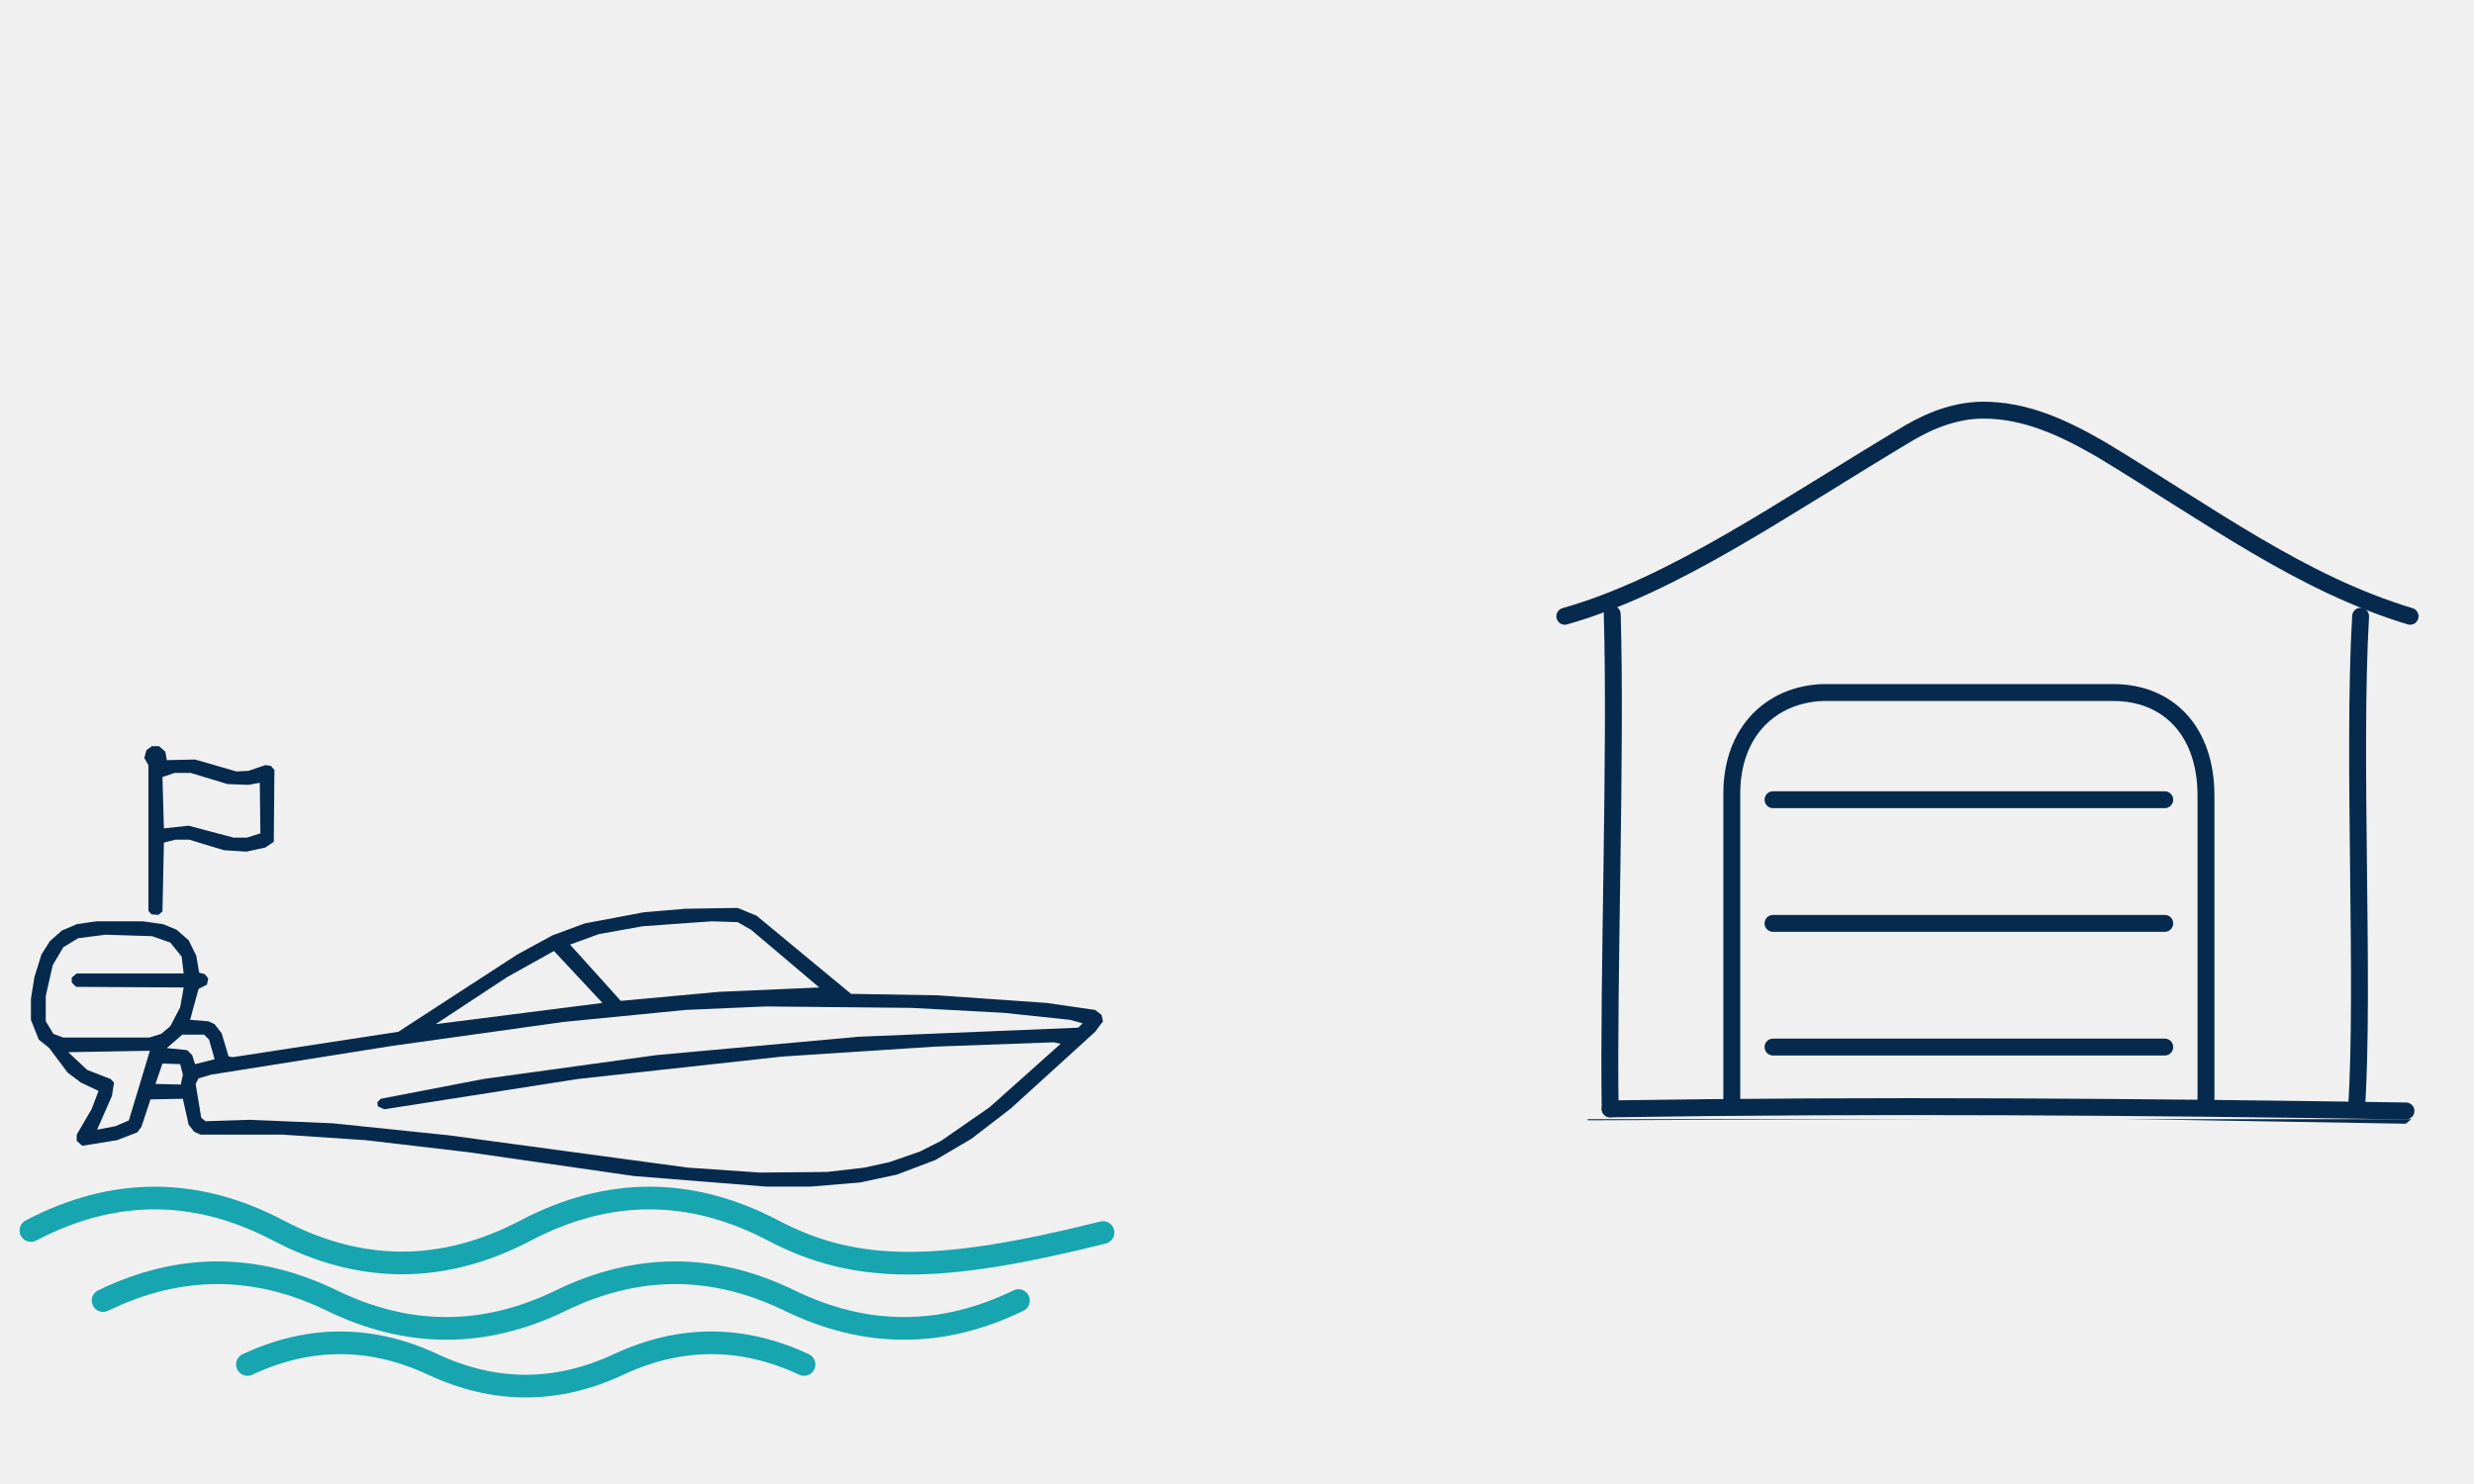
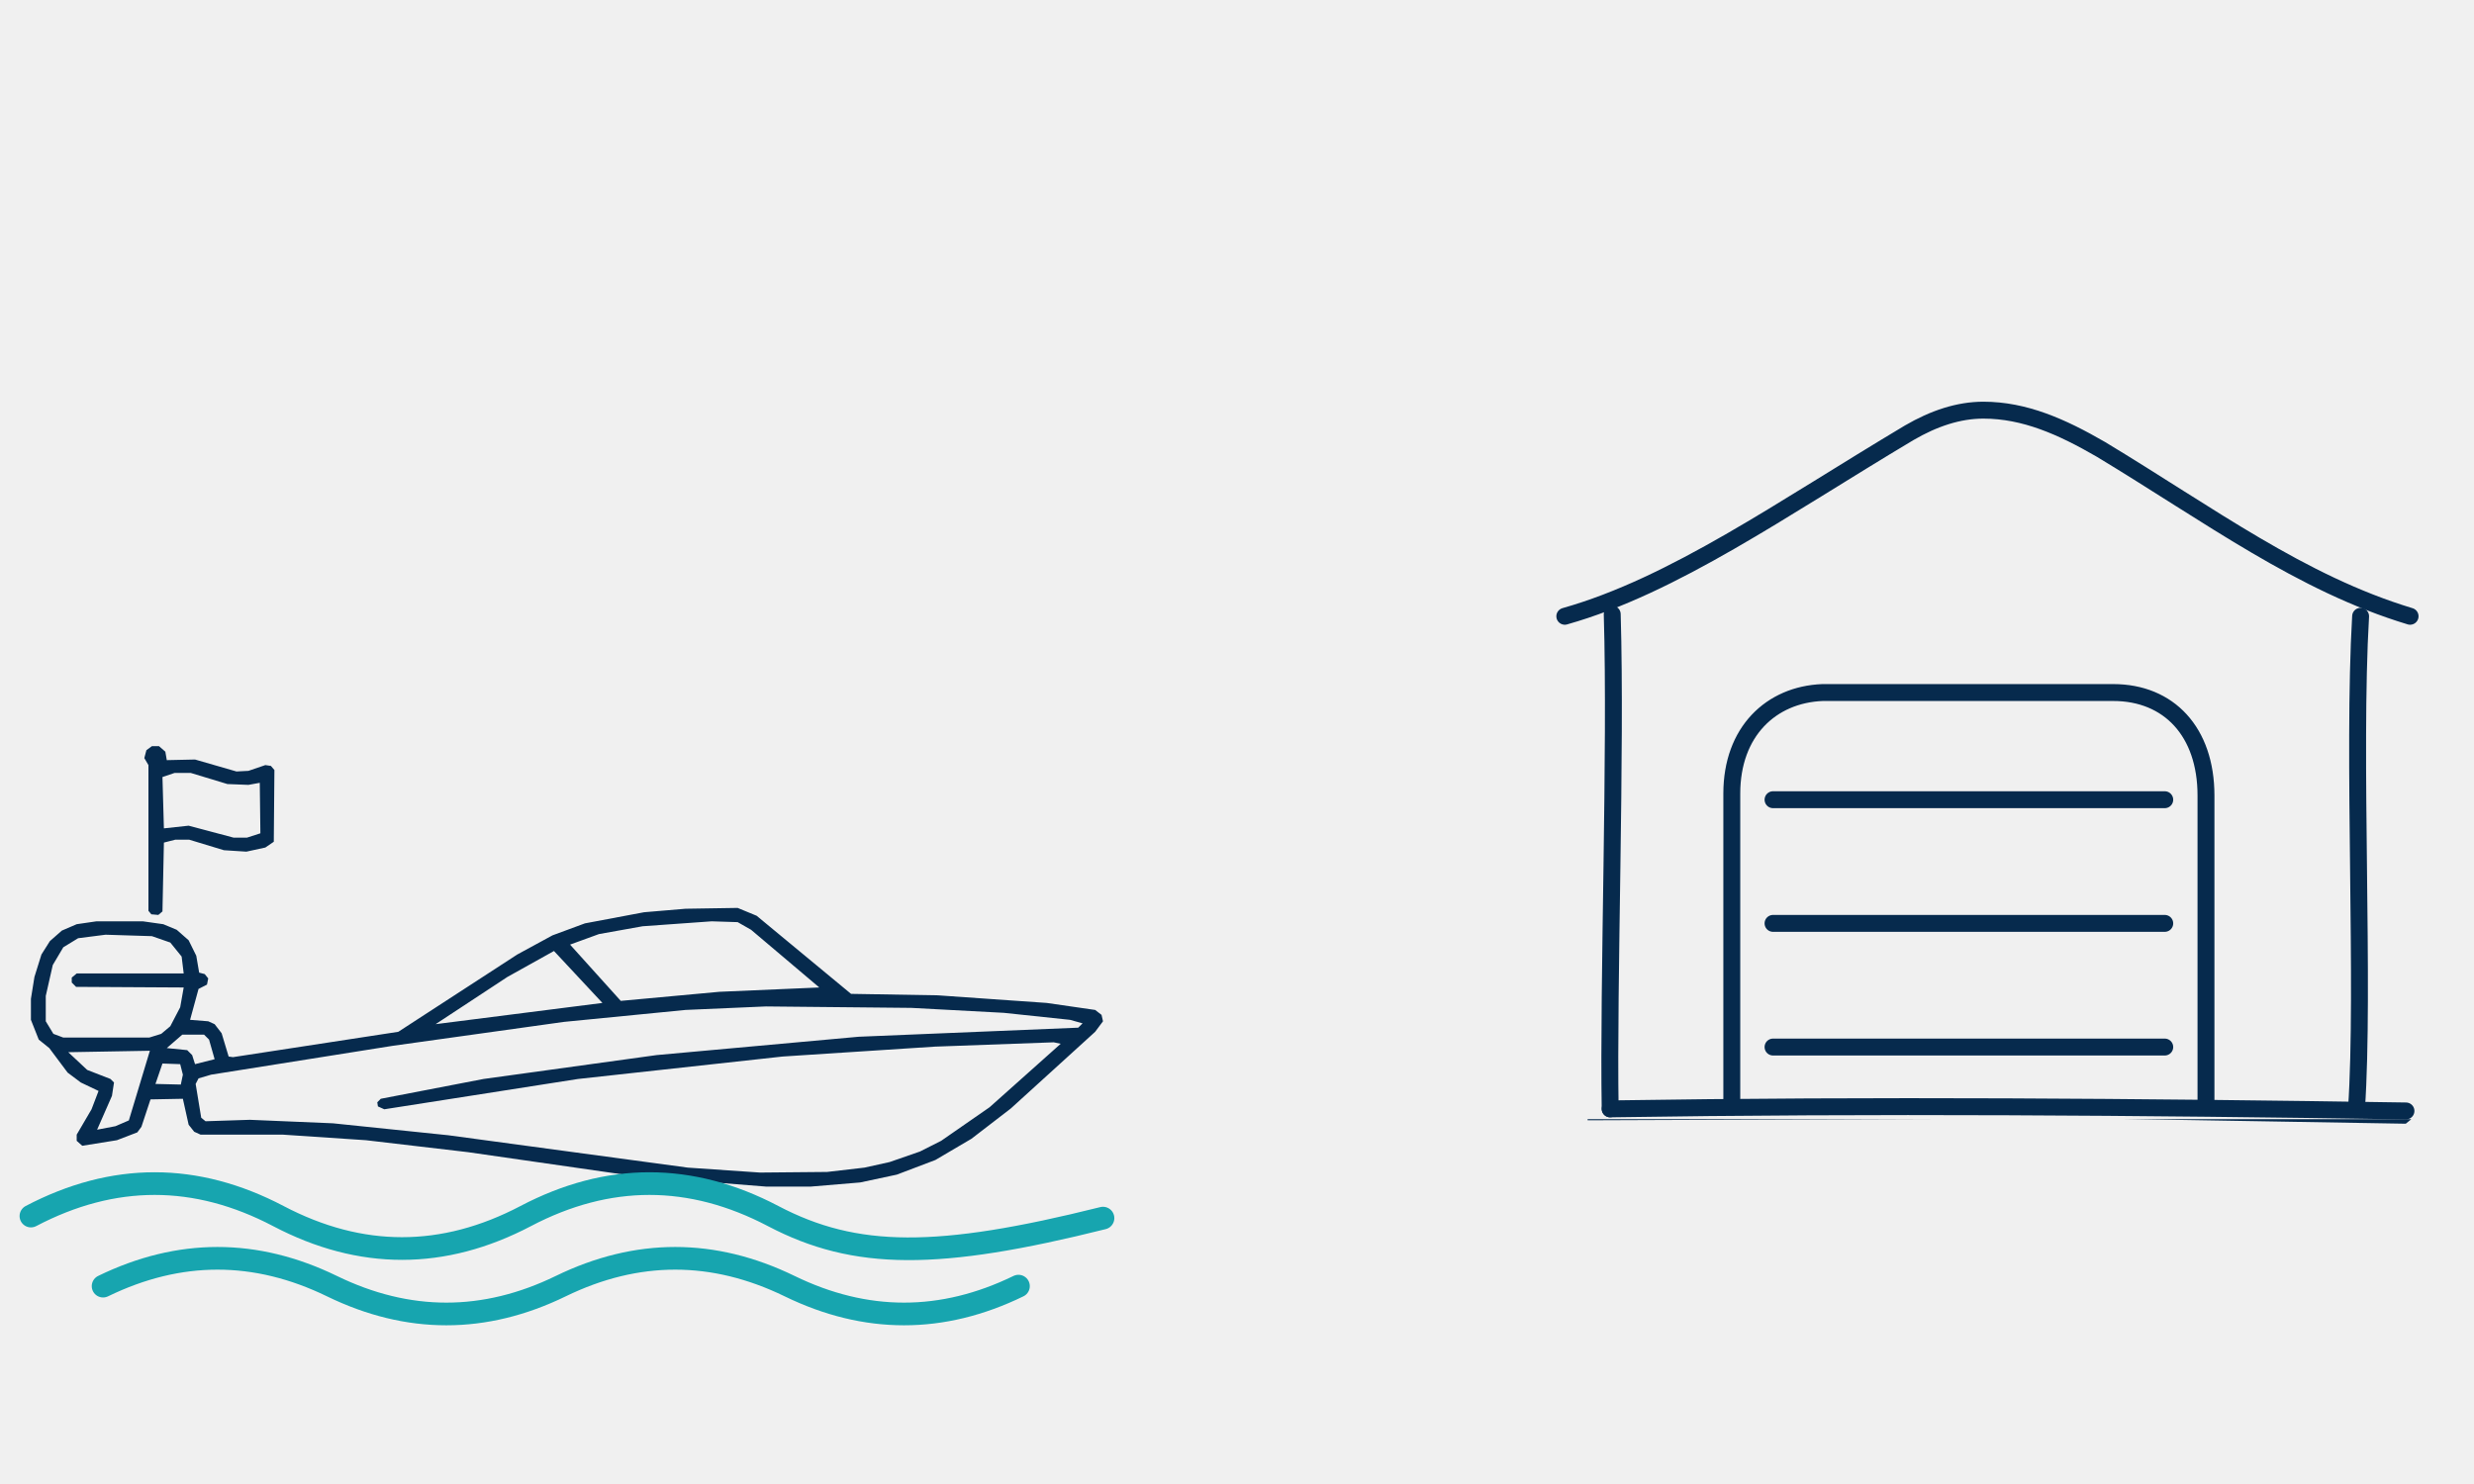
<svg xmlns="http://www.w3.org/2000/svg" viewBox="0 0 120 72" role="img" aria-hidden="true">
  <defs>
    <clipPath id="steg-abstand">
      <rect x="0" y="0" width="120" height="49" />
      <rect x="77" y="49" width="43" height="23" />
    </clipPath>
    <mask id="werft-neu" maskUnits="userSpaceOnUse" x="0" y="0" width="120" height="72">
      <rect width="120" height="72" fill="#fff" />
      <rect x="74.8" y="26" width="43.2" height="28.3" fill="#000" />
    </mask>
  </defs>
  <g fill="none" stroke="#062a4d" stroke-width=".82" stroke-linecap="round" stroke-linejoin="round">
    <path fill="#062a4d" stroke="none" fill-rule="evenodd" d="M53.50 49.55L53.43 49.24L53.12 49.00L50.77 48.66L45.48 48.29L41.28 48.22L36.70 44.43L35.78 44.05L33.25 44.09L31.24 44.26L28.37 44.80L26.80 45.38L25.09 46.31L19.32 50.06L11.30 51.29L11.09 51.26L10.75 50.13L10.41 49.69L10.10 49.55L9.22 49.48L9.63 47.98L10.04 47.77L10.10 47.47L9.93 47.26L9.66 47.19L9.52 46.37L9.15 45.62L8.57 45.11L7.92 44.84L6.93 44.70L4.68 44.70L3.72 44.84L3.00 45.15L2.42 45.66L2.01 46.31L1.67 47.40L1.50 48.46L1.50 49.48L1.88 50.44L2.39 50.85L3.28 52.04L3.92 52.52L4.78 52.93L4.44 53.82L3.72 55.05L3.72 55.35L3.99 55.59L5.67 55.32L6.66 54.94L6.86 54.67L7.30 53.34L8.87 53.31L9.15 54.57L9.42 54.91L9.73 55.05L13.72 55.05L17.75 55.32L22.70 55.90L30.76 57.06L37.15 57.57L39.33 57.57L41.72 57.37L43.50 56.99L45.37 56.28L47.12 55.25L49.03 53.78L53.12 50.06ZM7.88 51.60L8.74 51.63L8.87 52.14L8.77 52.62L7.54 52.59ZM7.27 50.98L6.25 54.36L5.60 54.64L4.71 54.81L5.43 53.17L5.53 52.52L5.36 52.35L4.23 51.91L3.31 51.05ZM8.09 50.85L8.84 50.20L9.90 50.20L10.14 50.44L10.41 51.39L9.46 51.63L9.32 51.19L9.08 50.95ZM52.51 49.65L52.30 49.86L41.65 50.30L31.85 51.19L23.45 52.35L18.47 53.31L18.30 53.48L18.33 53.68L18.64 53.82L28.03 52.35L37.96 51.26L45.34 50.78L51.11 50.57L51.45 50.64L48.00 53.72L45.65 55.35L44.62 55.87L43.15 56.38L41.93 56.65L40.12 56.86L36.87 56.89L33.36 56.65L21.75 55.08L16.15 54.50L12.12 54.33L9.97 54.40L9.76 54.23L9.49 52.59L9.63 52.32L10.24 52.14L19.05 50.74L27.35 49.58L33.25 49.00L37.15 48.83L44.21 48.90L48.69 49.14L51.90 49.48ZM29.22 48.66L21.13 49.69L24.61 47.40L26.87 46.14ZM3.07 45.96L3.79 45.52L5.12 45.35L7.37 45.42L8.26 45.73L8.81 46.41L8.91 47.23L3.72 47.23L3.48 47.43L3.48 47.67L3.69 47.88L8.91 47.91L8.74 48.87L8.26 49.79L7.82 50.16L7.24 50.34L3.07 50.34L2.59 50.16L2.22 49.55L2.22 48.32L2.56 46.82ZM39.74 47.91L34.89 48.12L30.11 48.56L27.65 45.83L29.05 45.32L31.17 44.94L34.52 44.70L35.78 44.74L36.43 45.11ZM13.14 37.16L12.87 37.12L12.05 37.40L11.47 37.43L9.46 36.85L8.09 36.88L8.02 36.47L7.71 36.20L7.37 36.20L7.10 36.40L7.00 36.78L7.20 37.12L7.20 44.19L7.34 44.36L7.68 44.39L7.88 44.22L7.95 40.88L8.50 40.74L9.18 40.74L10.86 41.25L11.95 41.32L12.87 41.12L13.28 40.84L13.31 37.36ZM7.88 37.70L8.47 37.50L9.25 37.50L11.03 38.04L12.05 38.08L12.60 37.98L12.63 40.43L11.98 40.64L11.33 40.64L9.15 40.06L7.95 40.19Z" />
    <g clip-path="url(#steg-abstand)" mask="url(#werft-neu)">
      <path fill="#062a4d" stroke="none" fill-rule="evenodd" d="M117 36.89L116.74 36.69L111.28 35.4L107.46 34.06L104.94 32.82L100.14 30.04L98.49 29.31L96.43 28.85L94.68 28.85L93.55 29.06L91.12 29.93L81.69 34.98L78.86 36.17L75.92 37.05L75.66 37.25L75.66 37.56L75.92 37.77L77.77 37.25L77.88 37.46L78.08 41.12L78.03 43.28L77.31 51.79L72.67 51.94L72.62 51.12L72.36 50.76L71.28 50.65L70.87 50.91L70.76 51.89L70.61 51.99L59.94 51.74L53.34 52.3L50.2 52.36L49.84 52.25L49.78 51.02L49.47 50.76L48.6 50.71L48.19 50.86L47.98 51.17L47.98 52.25L47.21 52.36L47 52.72L47.21 52.97L47.98 53.03L48.03 55.35L48.29 55.5L48.6 55.35L48.65 51.27L49.27 51.38L49.22 54.37L49.27 55.29L49.42 55.45L49.68 55.45L49.84 55.24L49.89 54.42L57.67 54.21L70.71 54.31L70.92 55.35L71.23 55.35L71.38 55.19L71.43 51.22L72.05 51.27L72 54.42L72.05 55.24L72.26 55.4L72.62 55.14L72.67 54.37L101.33 54.26L116.69 54.52L116.95 54.31L116.74 53.85L114.27 53.75L114.47 50.35L114.16 44.73L114.16 41.27L114.58 36.99L116.85 37.36ZM77.41 52.56L77.41 53.75L72.62 53.64L72.67 52.61ZM49.84 53.03L53.13 52.97L59.68 52.41L67.05 52.66L70.76 52.61L70.81 53.64L58.34 53.54L49.89 53.75ZM83.39 42.15L84.16 41.27L84.89 40.86L87.05 40.45L97.72 40.29L99.27 40.45L100.51 40.96L101.33 41.84L101.74 43.13L101.69 53.54L82.93 53.64L82.93 44.11L83.03 43.13ZM84.94 51.32L85.14 51.74L99.58 51.74L99.78 51.53L99.58 51.07L85.2 51.07ZM84.99 47.46L85.14 47.92L99.58 47.92L99.78 47.72L99.78 47.46L99.47 47.25L85.25 47.25ZM85.04 43.75L85.25 44.16L99.58 44.16L99.78 43.95L99.58 43.49L85.3 43.49ZM78.49 37.05L81.54 35.81L84.94 34.16L91.43 30.55L93.29 29.83L94.89 29.52L96.64 29.57L98.7 30.14L106.74 34.52L110.76 35.96L113.86 36.74L113.96 36.89L113.6 39.52L113.44 42.3L113.75 49.68L113.6 53.75L102.46 53.64L102.46 43.59L102.31 42.46L101.95 41.53L101.12 40.55L99.63 39.83L98.08 39.62L87.77 39.73L85.25 40.04L83.91 40.6L82.77 41.84L82.31 43.28L82.15 53.64L78.29 53.75L78.08 52.56L78.08 50.29L78.75 42.97L78.75 39.83ZM105.51 39.52L104.99 40.09L104.68 41.02L104.68 44.93L105.04 45.81L105.45 46.22L106.43 46.58L109.73 46.58L110.87 46.12L111.43 45.35L111.59 44.57L111.59 40.81L111.18 39.78L110.76 39.42L109.94 39.11L106.64 39.11ZM105.92 39.98L106.54 39.73L109.89 39.73L110.25 39.83L110.76 40.29L110.97 40.91L110.97 44.68L110.45 45.65L109.73 45.96L106.54 45.96L105.92 45.76L105.51 45.35L105.3 44.78L105.35 40.81ZM109.32 42.87L108.96 42.77L107.05 44.57L107.05 44.93L107.31 45.04L109.32 43.18ZM109.32 41.22L108.96 41.17L107.05 42.92L107.05 43.23L107.46 43.34L109.32 41.63Z" />
    </g>
    <g fill="none" stroke="#062a4d" stroke-width=".82" stroke-linecap="round" stroke-linejoin="round">
      <path transform="translate(0 -7)" d="M75.9 36.9c5.3-1.5 10.5-5.2 16.7-8.9 1.2-.7 2.4-1.1 3.6-1.1 2 0 3.8.8 5.7 1.9 5.3 3.2 9.7 6.5 15 8.1" />
      <path d="M78.2 29.8c.2 6.7-.2 17.8-.1 24M114.5 29.9c-.4 6.8.2 18-.2 23.9" />
      <path d="M84 53.7V38.5c0-3 1.9-4.8 4.4-4.9h14.1c2.7 0 4.5 1.9 4.5 5v15.1" />
      <path d="M86 38.8h19M86 44.8h19M86 50.8h19" />
      <path d="M78.1 53.8c12.8-.2 25.7-.1 38.6.1" />
    </g>
  </g>
-   <g fill="none" stroke="#17a5af" stroke-width="1.1" stroke-linecap="round" transform="translate(0 -2)">
+   <g fill="none" stroke="#17a5af" stroke-width="1.1" stroke-linecap="round" transform="translate(0 -2.7)">
    <path d="M1.5 61.7c4-2.1 8-2.1 12 0s8 2.1 12 0 8-2.1 12 0 8 2.1 16 .1" />
    <path d="M5 65.1c3.7-1.8 7.4-1.8 11.1 0s7.4 1.8 11.1 0 7.4-1.8 11.1 0 7.4 1.8 11.1 0" />
-     <path d="M12 68.2c3-1.4 6-1.4 9 0s6 1.4 9 0 6-1.4 9 0" />
  </g>
</svg>
